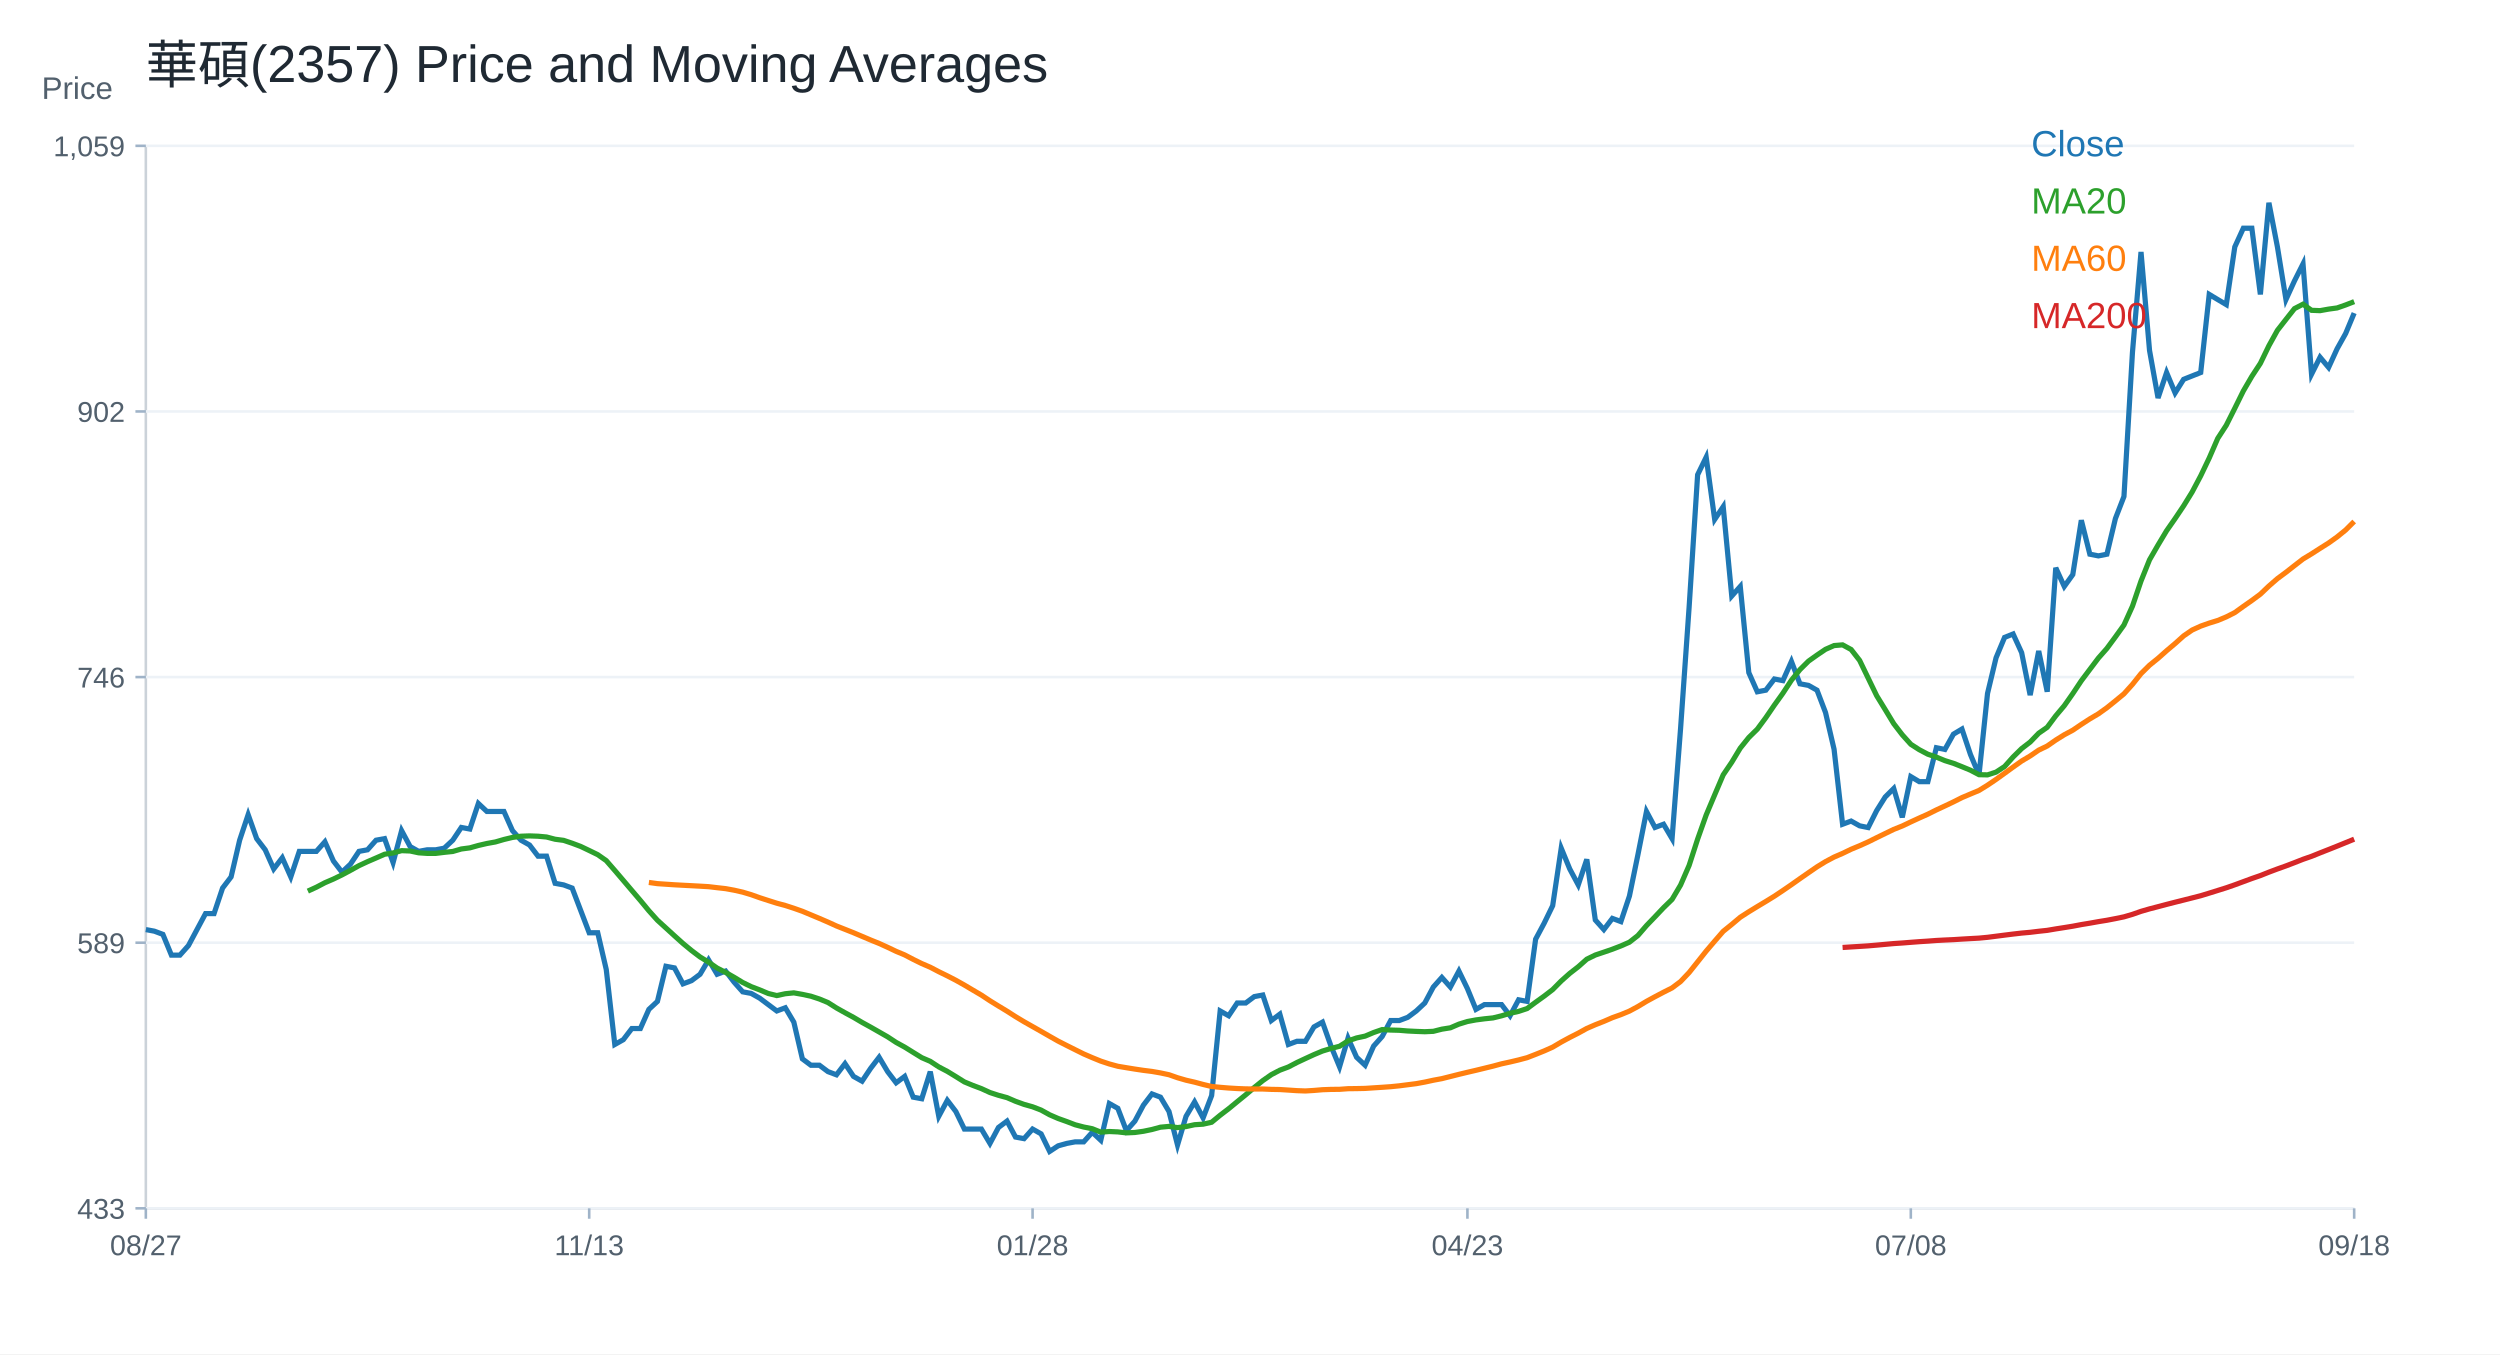
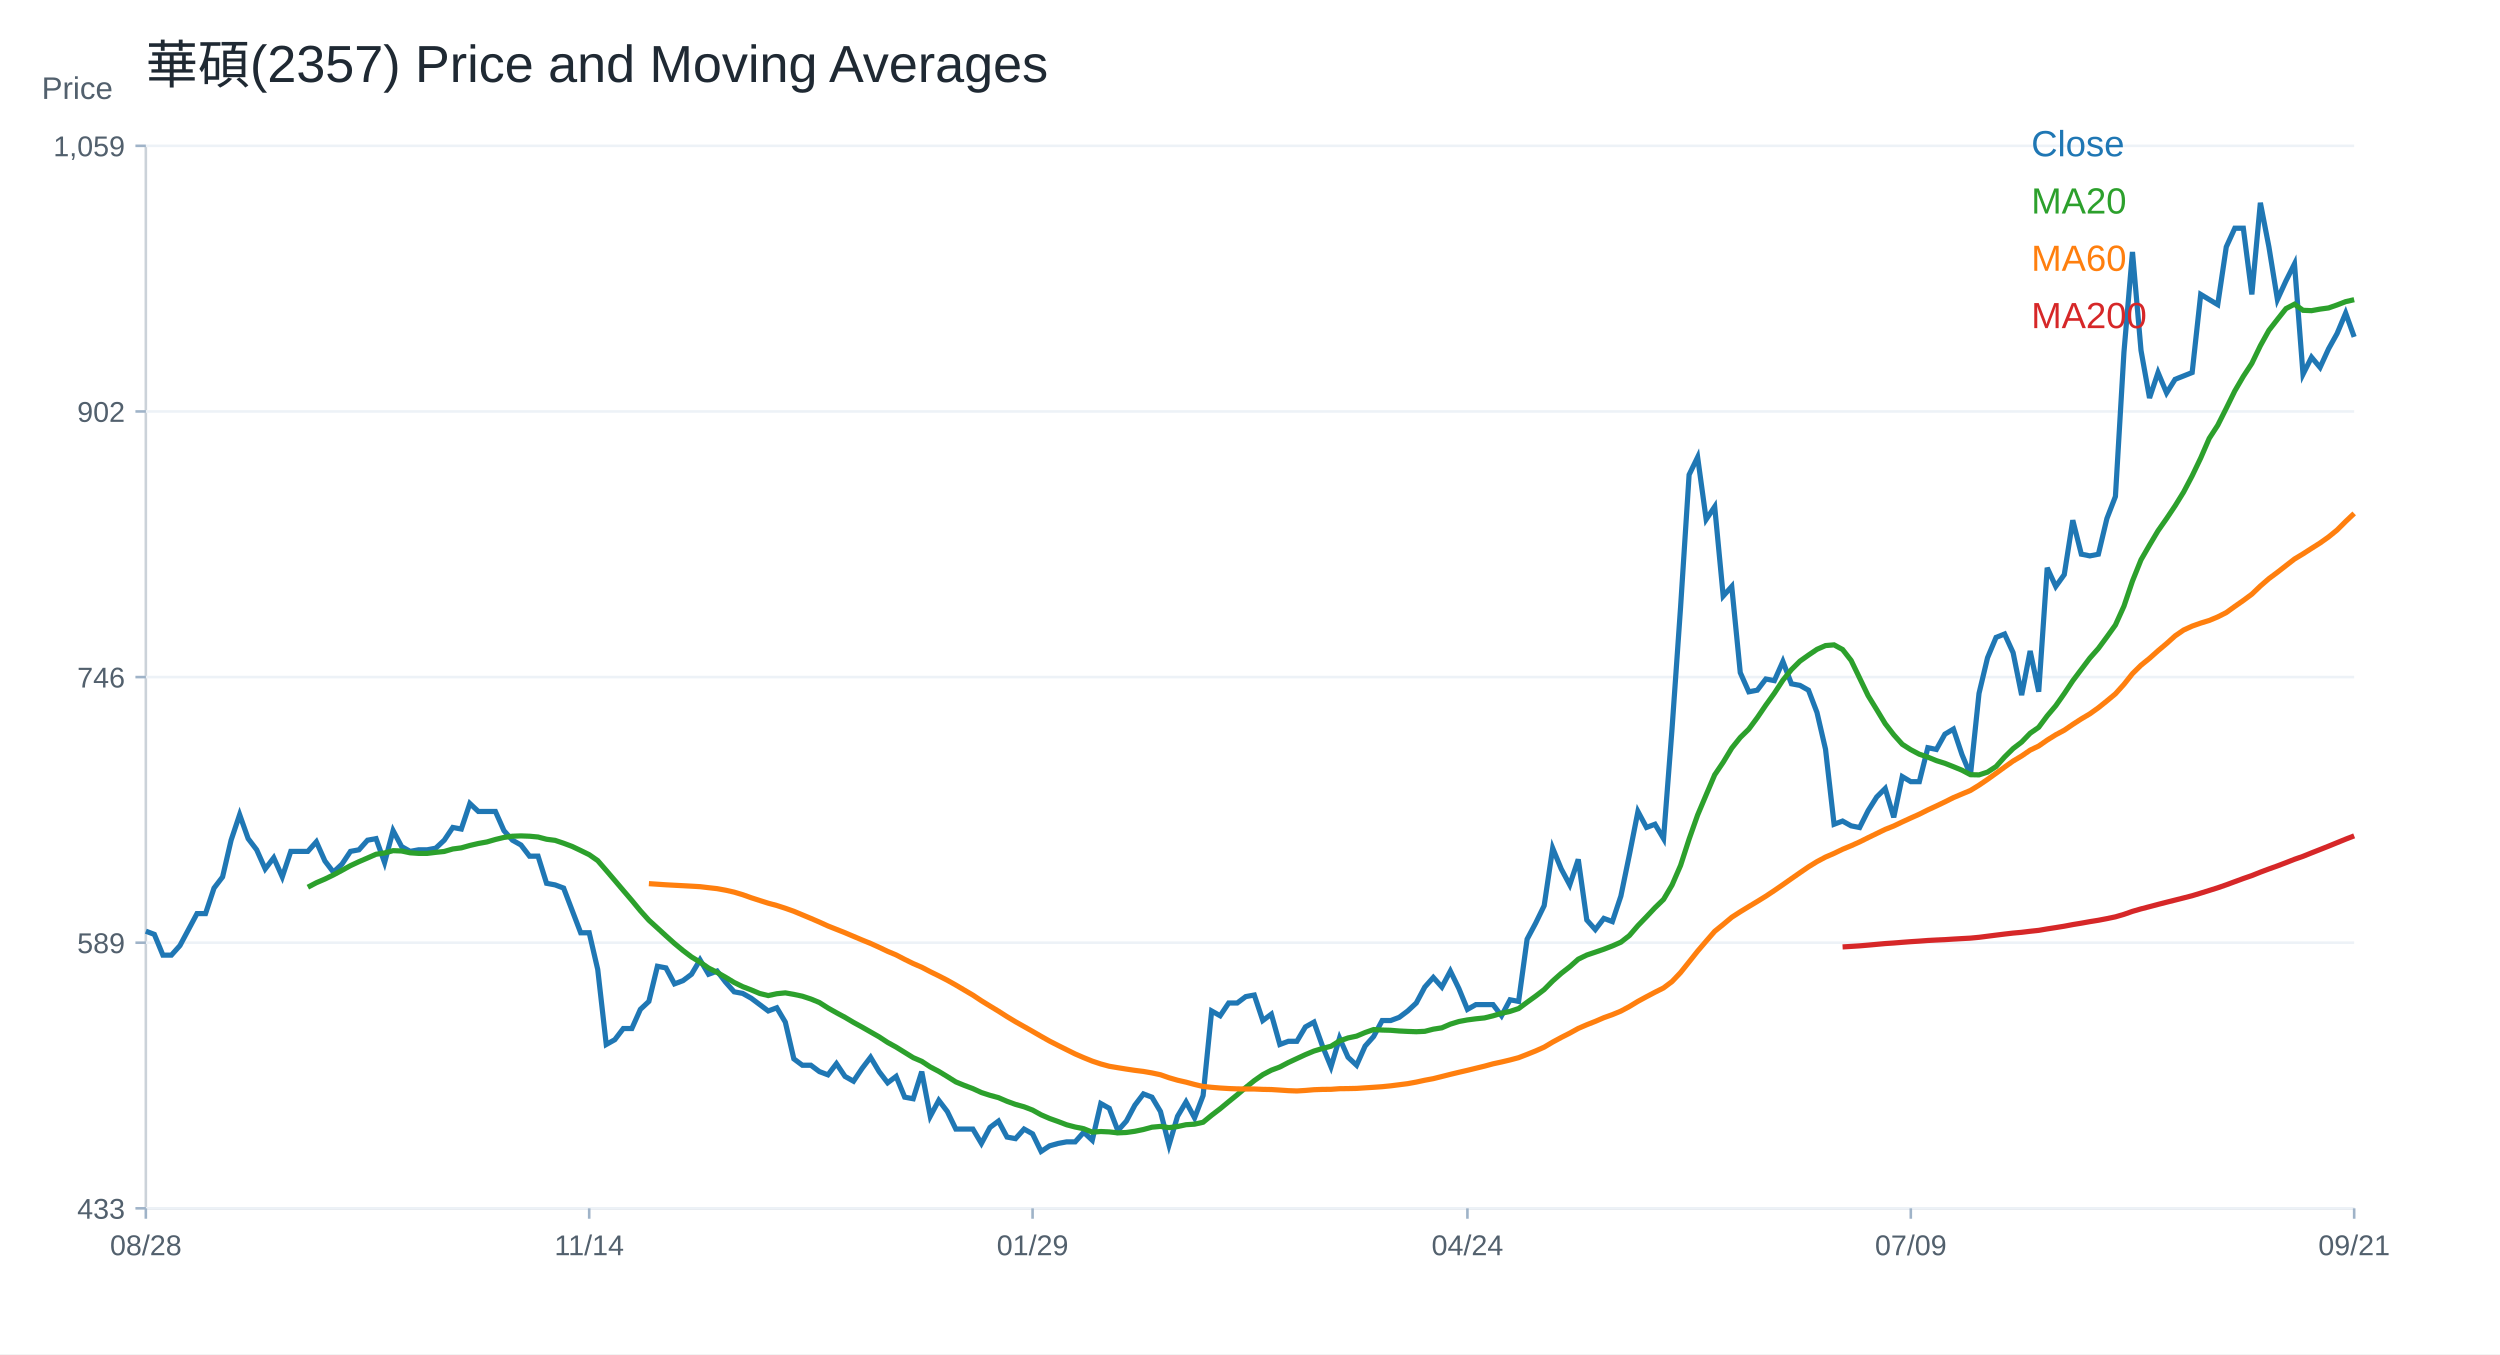
<svg xmlns="http://www.w3.org/2000/svg" width="960" height="520" viewBox="0 0 960 520">
  <rect width="100%" height="100%" fill="white" />
  <text x="56.00" y="32.00" font-size="20" font-family="Arial" fill="#1f2933" text-anchor="start">華碩(2357) Price and Moving Averages</text>
  <line x1="56" y1="464" x2="904" y2="464" stroke="#cbd2d9" />
  <line x1="56" y1="56" x2="56" y2="464" stroke="#cbd2d9" />
  <text x="16.00" y="38.00" font-size="12" font-family="Arial" fill="#52606d" text-anchor="start">Price</text>
  <line x1="56" y1="464.00" x2="904" y2="464.00" stroke="#edf2f7" />
  <line x1="52" y1="464.00" x2="56" y2="464.00" stroke="#9fb3c8" />
  <text x="48.00" y="468.00" font-size="11" font-family="Arial" fill="#52606d" text-anchor="end">433</text>
  <line x1="56" y1="362.00" x2="904" y2="362.00" stroke="#edf2f7" />
  <line x1="52" y1="362.00" x2="56" y2="362.00" stroke="#9fb3c8" />
  <text x="48.00" y="366.00" font-size="11" font-family="Arial" fill="#52606d" text-anchor="end">589</text>
  <line x1="56" y1="260.00" x2="904" y2="260.00" stroke="#edf2f7" />
  <line x1="52" y1="260.00" x2="56" y2="260.00" stroke="#9fb3c8" />
  <text x="48.00" y="264.00" font-size="11" font-family="Arial" fill="#52606d" text-anchor="end">746</text>
  <line x1="56" y1="158.00" x2="904" y2="158.00" stroke="#edf2f7" />
  <line x1="52" y1="158.00" x2="56" y2="158.00" stroke="#9fb3c8" />
  <text x="48.00" y="162.00" font-size="11" font-family="Arial" fill="#52606d" text-anchor="end">902</text>
  <line x1="56" y1="56.00" x2="904" y2="56.00" stroke="#edf2f7" />
  <line x1="52" y1="56.00" x2="56" y2="56.00" stroke="#9fb3c8" />
  <text x="48.00" y="60.00" font-size="11" font-family="Arial" fill="#52606d" text-anchor="end">1,059</text>
  <line x1="56.00" y1="464" x2="56.00" y2="468" stroke="#9fb3c8" />
-   <text x="56.00" y="482.00" font-size="11" font-family="Arial" fill="#52606d" text-anchor="middle">08/27</text>
+   <text x="56.00" y="482.00" font-size="11" font-family="Arial" fill="#52606d" text-anchor="middle">08/28</text>
  <line x1="226.25" y1="464" x2="226.25" y2="468" stroke="#9fb3c8" />
-   <text x="226.25" y="482.00" font-size="11" font-family="Arial" fill="#52606d" text-anchor="middle">11/13</text>
+   <text x="226.25" y="482.00" font-size="11" font-family="Arial" fill="#52606d" text-anchor="middle">11/14</text>
  <line x1="396.51" y1="464" x2="396.51" y2="468" stroke="#9fb3c8" />
-   <text x="396.51" y="482.00" font-size="11" font-family="Arial" fill="#52606d" text-anchor="middle">01/28</text>
+   <text x="396.51" y="482.00" font-size="11" font-family="Arial" fill="#52606d" text-anchor="middle">01/29</text>
  <line x1="563.49" y1="464" x2="563.49" y2="468" stroke="#9fb3c8" />
-   <text x="563.49" y="482.00" font-size="11" font-family="Arial" fill="#52606d" text-anchor="middle">04/23</text>
+   <text x="563.49" y="482.00" font-size="11" font-family="Arial" fill="#52606d" text-anchor="middle">04/24</text>
  <line x1="733.75" y1="464" x2="733.75" y2="468" stroke="#9fb3c8" />
-   <text x="733.75" y="482.00" font-size="11" font-family="Arial" fill="#52606d" text-anchor="middle">07/08</text>
+   <text x="733.75" y="482.00" font-size="11" font-family="Arial" fill="#52606d" text-anchor="middle">07/09</text>
  <line x1="904.00" y1="464" x2="904.00" y2="468" stroke="#9fb3c8" />
-   <text x="904.00" y="482.00" font-size="11" font-family="Arial" fill="#52606d" text-anchor="middle">09/18</text>
-   <polyline fill="none" stroke="#1f77b4" stroke-width="2" points="56.00,356.96 59.27,357.57 62.55,358.80 65.82,366.76 69.10,366.76 72.37,363.09 75.64,356.96 78.92,350.83 82.19,350.83 85.47,341.02 88.74,336.73 92.02,322.64 95.29,312.83 98.56,322.03 101.84,326.32 105.11,333.67 108.39,329.38 111.66,336.73 114.93,326.93 118.21,326.93 121.48,326.93 124.76,323.25 128.03,330.61 131.31,334.90 134.58,331.83 137.85,326.93 141.13,326.32 144.40,322.64 147.68,322.03 150.95,331.22 154.22,318.96 157.50,325.09 160.77,326.93 164.05,326.32 167.32,326.32 170.59,325.70 173.87,322.64 177.14,317.74 180.42,318.35 183.69,308.54 186.97,311.61 190.24,311.61 193.51,311.61 196.79,318.96 200.06,322.64 203.34,324.48 206.61,328.77 209.88,328.77 213.16,339.19 216.43,339.80 219.71,341.02 222.98,349.60 226.25,358.18 229.53,358.18 232.80,372.28 236.08,401.08 239.35,399.24 242.63,394.95 245.90,394.95 249.17,387.60 252.45,384.54 255.72,371.05 259.00,371.67 262.27,377.80 265.54,376.57 268.82,374.12 272.09,368.60 275.37,374.12 278.64,372.89 281.92,377.18 285.19,380.86 288.46,381.47 291.74,383.31 295.01,385.76 298.29,388.21 301.56,386.99 304.83,392.50 308.11,406.60 311.38,409.05 314.66,409.05 317.93,411.50 321.20,412.73 324.48,408.44 327.75,413.34 331.03,415.18 334.30,410.28 337.58,405.99 340.85,411.50 344.12,415.79 347.40,413.34 350.67,421.31 353.95,421.92 357.22,411.50 360.49,428.66 363.77,422.53 367.04,426.82 370.32,433.56 373.59,433.56 376.86,433.56 380.14,439.08 383.41,432.95 386.69,430.50 389.96,436.63 393.24,437.24 396.51,433.56 399.78,435.40 403.06,442.14 406.33,440.00 409.61,439.08 412.88,438.47 416.15,438.47 419.43,434.79 422.70,437.85 425.98,423.76 429.25,425.60 432.53,434.18 435.80,430.50 439.07,424.37 442.35,420.08 445.62,421.31 448.90,426.82 452.17,439.69 455.44,428.66 458.72,423.14 461.99,429.27 465.27,420.69 468.54,388.21 471.81,390.05 475.09,385.15 478.36,385.15 481.64,382.70 484.91,382.08 488.19,391.89 491.46,389.44 494.73,401.08 498.01,399.86 501.28,399.86 504.56,394.34 507.83,392.50 511.10,401.70 514.38,409.66 517.65,398.63 520.93,405.99 524.20,409.05 527.47,401.70 530.75,398.02 534.02,391.89 537.30,391.89 540.57,390.66 543.85,388.21 547.12,385.15 550.39,379.02 553.67,375.34 556.94,379.02 560.22,372.89 563.49,379.63 566.76,387.60 570.04,385.76 573.31,385.76 576.59,385.76 579.86,390.05 583.14,383.92 586.41,384.54 589.68,360.64 592.96,354.51 596.23,347.77 599.51,325.70 602.78,333.67 606.05,339.80 609.33,329.99 612.60,353.28 615.88,356.96 619.15,352.67 622.42,353.89 625.70,344.09 628.97,328.16 632.25,311.61 635.52,317.74 638.80,316.51 642.07,322.03 645.34,279.74 648.62,233.17 651.89,182.30 655.17,175.56 658.44,199.46 661.71,194.56 664.99,228.88 668.26,225.20 671.54,258.29 674.81,265.65 678.08,265.03 681.36,260.74 684.63,261.36 687.91,254.00 691.18,262.58 694.46,263.19 697.73,265.03 701.00,273.61 704.28,287.71 707.55,316.51 710.83,315.29 714.10,317.12 717.37,317.78 720.65,311.26 723.92,306.04 727.20,302.78 730.47,313.86 733.75,298.22 737.02,300.17 740.29,300.17 743.57,287.13 746.84,287.79 750.12,281.92 753.39,279.96 756.66,289.74 759.94,297.57 763.21,266.27 766.49,252.58 769.76,244.76 773.03,243.45 776.31,250.62 779.58,266.92 782.86,249.97 786.13,265.62 789.41,218.03 792.68,225.20 795.95,220.64 799.23,199.77 802.50,212.81 805.78,213.46 809.05,212.81 812.32,199.12 815.60,190.65 818.87,135.23 822.15,96.76 825.42,134.58 828.69,152.83 831.97,143.05 835.24,150.88 838.52,145.66 841.79,144.36 845.07,143.05 848.34,113.06 851.61,115.02 854.89,116.97 858.16,94.81 861.44,87.64 864.71,87.64 867.98,113.06 871.26,77.86 874.53,94.81 877.81,115.02 881.08,107.85 884.36,101.33 887.63,143.70 890.90,137.18 894.18,141.10 897.45,133.93 900.73,128.06 904.00,120.23" />
+   <text x="904.00" y="482.00" font-size="11" font-family="Arial" fill="#52606d" text-anchor="middle">09/21</text>
+   <polyline fill="none" stroke="#1f77b4" stroke-width="2" points="56.00,357.57 59.27,358.80 62.55,366.76 65.82,366.76 69.10,363.09 72.37,356.96 75.64,350.83 78.92,350.83 82.19,341.02 85.47,336.73 88.74,322.64 92.02,312.83 95.29,322.03 98.56,326.32 101.84,333.67 105.11,329.38 108.39,336.73 111.66,326.93 114.93,326.93 118.21,326.93 121.48,323.25 124.76,330.61 128.03,334.90 131.31,331.83 134.58,326.93 137.85,326.32 141.13,322.64 144.40,322.03 147.68,331.22 150.95,318.96 154.22,325.09 157.50,326.93 160.77,326.32 164.05,326.32 167.32,325.70 170.59,322.64 173.87,317.74 177.14,318.35 180.42,308.54 183.69,311.61 186.97,311.61 190.24,311.61 193.51,318.96 196.79,322.64 200.06,324.48 203.34,328.77 206.61,328.77 209.88,339.19 213.16,339.80 216.43,341.02 219.71,349.60 222.98,358.18 226.25,358.18 229.53,372.28 232.80,401.08 236.08,399.24 239.35,394.95 242.63,394.95 245.90,387.60 249.17,384.54 252.45,371.05 255.72,371.67 259.00,377.80 262.27,376.57 265.54,374.12 268.82,368.60 272.09,374.12 275.37,372.89 278.64,377.18 281.92,380.86 285.19,381.47 288.46,383.31 291.74,385.76 295.01,388.21 298.29,386.99 301.56,392.50 304.83,406.60 308.11,409.05 311.38,409.05 314.66,411.50 317.93,412.73 321.20,408.44 324.48,413.34 327.75,415.18 331.03,410.28 334.30,405.99 337.58,411.50 340.85,415.79 344.12,413.34 347.40,421.31 350.67,421.92 353.95,411.50 357.22,428.66 360.49,422.53 363.77,426.82 367.04,433.56 370.32,433.56 373.59,433.56 376.86,439.08 380.14,432.95 383.41,430.50 386.69,436.63 389.96,437.24 393.24,433.56 396.51,435.40 399.78,442.14 403.06,440.00 406.33,439.08 409.61,438.47 412.88,438.47 416.15,434.79 419.43,437.85 422.70,423.76 425.98,425.60 429.25,434.18 432.53,430.50 435.80,424.37 439.07,420.08 442.35,421.31 445.62,426.82 448.90,439.69 452.17,428.66 455.44,423.14 458.72,429.27 461.99,420.69 465.27,388.21 468.54,390.05 471.81,385.15 475.09,385.15 478.36,382.70 481.64,382.08 484.91,391.89 488.19,389.44 491.46,401.08 494.73,399.86 498.01,399.86 501.28,394.34 504.56,392.50 507.83,401.70 511.10,409.66 514.38,398.63 517.65,405.99 520.93,409.05 524.20,401.70 527.47,398.02 530.75,391.89 534.02,391.89 537.30,390.66 540.57,388.21 543.85,385.15 547.12,379.02 550.39,375.34 553.67,379.02 556.94,372.89 560.22,379.63 563.49,387.60 566.76,385.76 570.04,385.76 573.31,385.76 576.59,390.05 579.86,383.92 583.14,384.54 586.41,360.64 589.68,354.51 592.96,347.77 596.23,325.70 599.51,333.67 602.78,339.80 606.05,329.99 609.33,353.28 612.60,356.96 615.88,352.67 619.15,353.89 622.42,344.09 625.70,328.16 628.97,311.61 632.25,317.74 635.52,316.51 638.80,322.03 642.07,279.74 645.34,233.17 648.62,182.30 651.89,175.56 655.17,199.46 658.44,194.56 661.71,228.88 664.99,225.20 668.26,258.29 671.54,265.65 674.81,265.03 678.08,260.74 681.36,261.36 684.63,254.00 687.91,262.58 691.18,263.19 694.46,265.03 697.73,273.61 701.00,287.71 704.28,316.51 707.55,315.29 710.83,317.12 714.10,317.78 717.37,311.26 720.65,306.04 723.92,302.78 727.20,313.86 730.47,298.22 733.75,300.17 737.02,300.17 740.29,287.13 743.57,287.79 746.84,281.92 750.12,279.96 753.39,289.74 756.66,297.57 759.94,266.27 763.21,252.58 766.49,244.76 769.76,243.45 773.03,250.62 776.31,266.92 779.58,249.97 782.86,265.62 786.13,218.03 789.41,225.20 792.68,220.64 795.95,199.77 799.23,212.81 802.50,213.46 805.78,212.81 809.05,199.12 812.32,190.65 815.60,135.23 818.87,96.76 822.15,134.58 825.42,152.83 828.69,143.05 831.97,150.88 835.24,145.66 838.52,144.36 841.79,143.05 845.07,113.06 848.34,115.02 851.61,116.97 854.89,94.81 858.16,87.64 861.44,87.64 864.71,113.06 867.98,77.86 871.26,94.81 874.53,115.02 877.81,107.85 881.08,101.33 884.36,143.70 887.63,137.18 890.90,141.10 894.18,133.93 897.45,128.06 900.73,120.23 904.00,129.36" />
  <text x="780.00" y="60.00" font-size="14" font-family="Arial" fill="#1f77b4" text-anchor="start">Close</text>
-   <polyline fill="none" stroke="#2ca02c" stroke-width="2" points="118.21,342.19 121.48,340.69 124.76,338.97 128.03,337.56 131.31,335.97 134.58,334.22 137.85,332.41 141.13,330.88 144.40,329.47 147.68,328.03 150.95,327.54 154.22,326.65 157.50,326.78 160.77,327.48 164.05,327.70 167.32,327.70 170.59,327.30 173.87,326.96 177.14,326.01 180.42,325.58 183.69,324.66 186.97,323.90 190.24,323.31 193.51,322.36 196.79,321.57 200.06,321.11 203.34,320.99 206.61,321.11 209.88,321.41 213.16,322.27 216.43,322.70 219.71,323.80 222.98,325.03 226.25,326.59 229.53,328.19 232.80,330.48 236.08,334.25 239.35,338.08 242.63,341.94 245.90,345.77 249.17,349.73 252.45,353.37 255.72,356.35 259.00,359.35 262.27,362.29 265.54,364.99 268.82,367.47 272.09,369.46 275.37,371.73 278.64,373.41 281.92,375.28 285.19,377.27 288.46,378.87 291.74,380.12 295.01,381.50 298.29,382.30 301.56,381.59 304.83,381.26 308.11,381.84 311.38,382.54 314.66,383.62 317.93,384.97 321.20,387.05 324.48,388.89 327.75,390.66 331.03,392.60 334.30,394.40 337.58,396.27 340.85,398.14 344.12,400.29 347.40,402.09 350.67,404.12 353.95,406.14 357.22,407.55 360.49,409.69 363.77,411.41 367.04,413.40 370.32,415.45 373.59,416.80 376.86,418.03 380.14,419.53 383.41,420.60 386.69,421.49 389.96,422.90 393.24,424.09 396.51,425.01 399.78,426.27 403.06,428.08 406.33,429.50 409.61,430.67 412.88,431.92 416.15,432.78 419.43,433.43 422.70,434.74 425.98,434.50 429.25,434.65 432.53,435.02 435.80,434.87 439.07,434.41 442.35,433.73 445.62,432.84 448.90,432.54 452.17,433.00 455.44,432.60 458.72,431.89 461.99,431.68 465.27,430.94 468.54,428.25 471.81,425.75 475.09,423.05 478.36,420.39 481.64,417.60 484.91,414.96 488.19,412.67 491.46,410.95 494.73,409.72 498.01,408.01 501.28,406.48 504.56,404.97 507.83,403.60 511.10,402.61 514.38,401.76 517.65,399.70 520.93,398.57 524.20,397.87 527.47,396.49 530.75,395.35 534.02,395.54 537.30,395.63 540.57,395.90 543.85,396.06 547.12,396.18 550.39,396.03 553.67,395.20 556.94,394.68 560.22,393.27 563.49,392.26 566.76,391.65 570.04,391.22 573.31,390.88 576.59,390.08 579.86,389.10 583.14,388.37 586.41,387.29 589.68,384.87 592.96,382.51 596.23,380.00 599.51,376.69 602.78,373.78 606.05,371.24 609.33,368.33 612.60,366.73 615.88,365.63 619.15,364.50 622.42,363.24 625.70,361.80 628.97,359.23 632.25,355.43 635.52,352.03 638.80,348.56 642.07,345.38 645.34,339.86 648.62,332.32 651.89,322.21 655.17,312.96 658.44,305.20 661.71,297.54 664.99,292.70 668.26,287.28 671.54,283.20 674.81,279.99 678.08,275.57 681.36,270.76 684.63,266.20 687.91,261.20 691.18,257.13 694.46,253.88 697.73,251.55 701.00,249.34 704.28,247.90 707.55,247.63 710.83,249.41 714.10,253.60 717.37,260.38 720.65,267.16 723.92,272.49 727.20,277.90 730.47,282.15 733.75,285.80 737.02,287.90 740.29,289.62 743.57,290.73 746.84,292.08 750.12,293.11 753.39,294.41 756.66,295.76 759.94,297.48 763.21,297.55 766.49,296.49 769.76,294.35 773.03,290.69 776.31,287.46 779.58,284.95 782.86,281.56 786.13,279.28 789.41,274.88 792.68,271.00 795.95,266.34 799.23,261.41 802.50,257.05 805.78,252.71 809.05,249.00 812.32,244.56 815.60,240.00 818.87,232.76 822.15,223.11 825.42,214.96 828.69,209.29 831.97,203.81 835.24,199.12 838.52,194.23 841.79,188.92 845.07,182.72 848.34,175.88 851.61,168.35 854.89,163.30 858.16,156.78 861.44,150.13 864.71,144.52 867.98,139.53 871.26,132.75 874.53,126.85 877.81,122.65 881.08,118.51 884.36,116.81 887.63,119.16 890.90,119.29 894.18,118.70 897.45,118.25 900.73,117.10 904.00,115.83" />
+   <polyline fill="none" stroke="#2ca02c" stroke-width="2" points="118.21,340.69 121.48,338.97 124.76,337.56 128.03,335.97 131.31,334.22 134.58,332.41 137.85,330.88 141.13,329.47 144.40,328.03 147.68,327.54 150.95,326.65 154.22,326.78 157.50,327.48 160.77,327.70 164.05,327.70 167.32,327.30 170.59,326.96 173.87,326.01 177.14,325.58 180.42,324.66 183.69,323.90 186.97,323.31 190.24,322.36 193.51,321.57 196.79,321.11 200.06,320.99 203.34,321.11 206.61,321.41 209.88,322.27 213.16,322.70 216.43,323.80 219.71,325.03 222.98,326.59 226.25,328.19 229.53,330.48 232.80,334.25 236.08,338.08 239.35,341.94 242.63,345.77 245.90,349.73 249.17,353.37 252.45,356.35 255.72,359.35 259.00,362.29 262.27,364.99 265.54,367.47 268.82,369.46 272.09,371.73 275.37,373.41 278.64,375.28 281.92,377.27 285.19,378.87 288.46,380.12 291.74,381.50 295.01,382.30 298.29,381.59 301.56,381.26 304.83,381.84 308.11,382.54 311.38,383.62 314.66,384.97 317.93,387.05 321.20,388.89 324.48,390.66 327.75,392.60 331.03,394.40 334.30,396.27 337.58,398.14 340.85,400.29 344.12,402.09 347.40,404.12 350.67,406.14 353.95,407.55 357.22,409.69 360.49,411.41 363.77,413.40 367.04,415.45 370.32,416.80 373.59,418.03 376.86,419.53 380.14,420.60 383.41,421.49 386.69,422.90 389.96,424.09 393.24,425.01 396.51,426.27 399.78,428.08 403.06,429.50 406.33,430.67 409.61,431.92 412.88,432.78 416.15,433.43 419.43,434.74 422.70,434.50 425.98,434.65 429.25,435.02 432.53,434.87 435.80,434.41 439.07,433.73 442.35,432.84 445.62,432.54 448.90,433.00 452.17,432.60 455.44,431.89 458.72,431.68 461.99,430.94 465.27,428.25 468.54,425.75 471.81,423.05 475.09,420.39 478.36,417.60 481.64,414.96 484.91,412.67 488.19,410.95 491.46,409.72 494.73,408.01 498.01,406.48 501.28,404.97 504.56,403.60 507.83,402.61 511.10,401.76 514.38,399.70 517.65,398.57 520.93,397.87 524.20,396.49 527.47,395.35 530.75,395.54 534.02,395.63 537.30,395.90 540.57,396.06 543.85,396.18 547.12,396.03 550.39,395.20 553.67,394.68 556.94,393.27 560.22,392.26 563.49,391.65 566.76,391.22 570.04,390.88 573.31,390.08 576.59,389.10 579.86,388.37 583.14,387.29 586.41,384.87 589.68,382.51 592.96,380.00 596.23,376.69 599.51,373.78 602.78,371.24 606.05,368.33 609.33,366.73 612.60,365.63 615.88,364.50 619.15,363.24 622.42,361.80 625.70,359.23 628.97,355.43 632.25,352.03 635.52,348.56 638.80,345.38 642.07,339.86 645.34,332.32 648.62,322.21 651.89,312.96 655.17,305.20 658.44,297.54 661.71,292.70 664.99,287.28 668.26,283.20 671.54,279.99 674.81,275.57 678.08,270.76 681.36,266.20 684.63,261.20 687.91,257.13 691.18,253.88 694.46,251.55 697.73,249.34 701.00,247.90 704.28,247.63 707.55,249.41 710.83,253.60 714.10,260.38 717.37,267.16 720.65,272.49 723.92,277.90 727.20,282.15 730.47,285.80 733.75,287.90 737.02,289.62 740.29,290.73 743.57,292.08 746.84,293.11 750.12,294.41 753.39,295.76 756.66,297.48 759.94,297.55 763.21,296.49 766.49,294.35 769.76,290.69 773.03,287.46 776.31,284.95 779.58,281.56 782.86,279.28 786.13,274.88 789.41,271.00 792.68,266.34 795.95,261.41 799.23,257.05 802.50,252.71 805.78,249.00 809.05,244.56 812.32,240.00 815.60,232.76 818.87,223.11 822.15,214.96 825.42,209.29 828.69,203.81 831.97,199.12 835.24,194.23 838.52,188.92 841.79,182.72 845.07,175.88 848.34,168.35 851.61,163.30 854.89,156.78 858.16,150.13 861.44,144.52 864.71,139.53 867.98,132.75 871.26,126.85 874.53,122.65 877.81,118.51 881.08,116.81 884.36,119.16 887.63,119.29 890.90,118.70 894.18,118.25 897.45,117.10 900.73,115.83 904.00,115.08" />
  <text x="780.00" y="82.00" font-size="14" font-family="Arial" fill="#2ca02c" text-anchor="start">MA20</text>
-   <polyline fill="none" stroke="#ff7f0e" stroke-width="2" points="249.17,338.86 252.45,339.32 255.72,339.54 259.00,339.76 262.27,339.94 265.54,340.11 268.82,340.29 272.09,340.48 275.37,340.87 278.64,341.24 281.92,341.84 285.19,342.58 288.46,343.56 291.74,344.73 295.01,345.79 298.29,346.83 301.56,347.71 304.83,348.77 308.11,349.93 311.38,351.30 314.66,352.67 317.93,354.08 321.20,355.57 324.48,356.87 327.75,358.17 331.03,359.56 334.30,360.95 337.58,362.28 340.85,363.76 344.12,365.32 347.40,366.69 350.67,368.40 353.95,370.01 357.22,371.42 360.49,373.13 363.77,374.73 367.04,376.42 370.32,378.26 373.59,380.20 376.86,382.12 380.14,384.29 383.41,386.31 386.69,388.29 389.96,390.38 393.24,392.35 396.51,394.20 399.78,396.05 403.06,397.94 406.33,399.79 409.61,401.46 412.88,403.10 416.15,404.72 419.43,406.14 422.70,407.47 425.98,408.56 429.25,409.45 432.53,410.00 435.80,410.53 439.07,411.02 442.35,411.43 445.62,412.00 448.90,412.70 452.17,413.85 455.44,414.80 458.72,415.55 461.99,416.43 465.27,417.21 468.54,417.53 471.81,417.80 475.09,418.00 478.36,418.13 481.64,418.17 484.91,418.18 488.19,418.32 491.46,418.38 494.73,418.59 498.01,418.81 501.28,418.93 504.56,418.73 507.83,418.45 511.10,418.33 514.38,418.30 517.65,418.06 520.93,418.02 524.20,417.95 527.47,417.73 530.75,417.52 534.02,417.29 537.30,416.96 540.57,416.54 543.85,416.12 547.12,415.52 550.39,414.81 553.67,414.20 556.94,413.38 560.22,412.55 563.49,411.76 566.76,411.00 570.04,410.20 573.31,409.40 576.59,408.51 579.86,407.80 583.14,407.02 586.41,406.15 589.68,404.88 592.96,403.56 596.23,402.10 599.51,400.16 602.78,398.39 606.05,396.73 609.33,394.92 612.60,393.50 615.88,392.21 619.15,390.79 622.42,389.62 625.70,388.26 628.97,386.50 632.25,384.52 635.52,382.74 638.80,381.01 642.07,379.36 645.34,376.91 648.62,373.46 651.89,369.36 655.17,365.23 658.44,361.40 661.71,357.63 664.99,354.98 668.26,352.23 671.54,350.12 674.81,348.12 678.08,346.16 681.36,344.14 684.63,341.96 687.91,339.71 691.18,337.40 694.46,335.12 697.73,332.87 701.00,330.86 704.28,329.12 707.55,327.70 710.83,326.12 714.10,324.76 717.37,323.29 720.65,321.66 723.92,320.07 727.20,318.48 730.47,317.18 733.75,315.62 737.02,314.11 740.29,312.65 743.57,311.01 746.84,309.49 750.12,307.93 753.39,306.28 756.66,304.90 759.94,303.53 763.21,301.51 766.49,299.29 769.76,296.94 773.03,294.57 776.31,292.24 779.58,290.29 782.86,288.05 786.13,286.47 789.41,284.19 792.68,282.15 795.95,280.40 799.23,278.17 802.50,276.05 805.78,274.11 809.05,271.77 812.32,269.14 815.60,266.43 818.87,262.79 822.15,258.67 825.42,255.44 828.69,252.80 831.97,249.88 835.24,247.12 838.52,244.18 841.79,241.93 845.07,240.43 848.34,239.27 851.61,238.26 854.89,236.89 858.16,235.23 861.44,232.87 864.71,230.58 867.98,228.16 871.26,225.03 874.53,222.19 877.81,219.76 881.08,217.20 884.36,214.66 887.63,212.68 890.90,210.58 894.18,208.51 897.45,206.18 900.73,203.52 904.00,200.25" />
+   <polyline fill="none" stroke="#ff7f0e" stroke-width="2" points="249.17,339.32 252.45,339.54 255.72,339.76 259.00,339.94 262.27,340.11 265.54,340.29 268.82,340.48 272.09,340.87 275.37,341.24 278.64,341.84 281.92,342.58 285.19,343.56 288.46,344.73 291.74,345.79 295.01,346.83 298.29,347.71 301.56,348.77 304.83,349.93 308.11,351.30 311.38,352.67 314.66,354.08 317.93,355.57 321.20,356.87 324.48,358.17 327.75,359.56 331.03,360.95 334.30,362.28 337.58,363.76 340.85,365.32 344.12,366.69 347.40,368.40 350.67,370.01 353.95,371.42 357.22,373.13 360.49,374.73 363.77,376.42 367.04,378.26 370.32,380.20 373.59,382.12 376.86,384.29 380.14,386.31 383.41,388.29 386.69,390.38 389.96,392.35 393.24,394.20 396.51,396.05 399.78,397.94 403.06,399.79 406.33,401.46 409.61,403.10 412.88,404.72 416.15,406.14 419.43,407.47 422.70,408.56 425.98,409.45 429.25,410.00 432.53,410.53 435.80,411.02 439.07,411.43 442.35,412.00 445.62,412.70 448.90,413.85 452.17,414.80 455.44,415.55 458.72,416.43 461.99,417.21 465.27,417.53 468.54,417.80 471.81,418.00 475.09,418.13 478.36,418.17 481.64,418.18 484.91,418.32 488.19,418.38 491.46,418.59 494.73,418.81 498.01,418.93 501.28,418.73 504.56,418.45 507.83,418.33 511.10,418.30 514.38,418.06 517.65,418.02 520.93,417.95 524.20,417.73 527.47,417.52 530.75,417.29 534.02,416.96 537.30,416.54 540.57,416.12 543.85,415.52 547.12,414.81 550.39,414.20 553.67,413.38 556.94,412.55 560.22,411.76 563.49,411.00 566.76,410.20 570.04,409.40 573.31,408.51 576.59,407.80 579.86,407.02 583.14,406.15 586.41,404.88 589.68,403.56 592.96,402.10 596.23,400.16 599.51,398.39 602.78,396.73 606.05,394.92 609.33,393.50 612.60,392.21 615.88,390.79 619.15,389.62 622.42,388.26 625.70,386.50 628.97,384.52 632.25,382.74 635.52,381.01 638.80,379.36 642.07,376.91 645.34,373.46 648.62,369.36 651.89,365.23 655.17,361.40 658.44,357.63 661.71,354.98 664.99,352.23 668.26,350.12 671.54,348.12 674.81,346.16 678.08,344.14 681.36,341.96 684.63,339.71 687.91,337.40 691.18,335.12 694.46,332.87 697.73,330.86 701.00,329.12 704.28,327.70 707.55,326.12 710.83,324.76 714.10,323.29 717.37,321.66 720.65,320.07 723.92,318.48 727.20,317.18 730.47,315.62 733.75,314.11 737.02,312.65 740.29,311.01 743.57,309.49 746.84,307.93 750.12,306.28 753.39,304.90 756.66,303.53 759.94,301.51 763.21,299.29 766.49,296.94 769.76,294.57 773.03,292.24 776.31,290.29 779.58,288.05 782.86,286.47 786.13,284.19 789.41,282.15 792.68,280.40 795.95,278.17 799.23,276.05 802.50,274.11 805.78,271.77 809.05,269.14 812.32,266.43 815.60,262.79 818.87,258.67 822.15,255.44 825.42,252.80 828.69,249.88 831.97,247.12 835.24,244.18 838.52,241.93 841.79,240.43 845.07,239.27 848.34,238.26 851.61,236.89 854.89,235.23 858.16,232.87 861.44,230.58 864.71,228.16 867.98,225.03 871.26,222.19 874.53,219.76 877.81,217.20 881.08,214.66 884.36,212.68 887.63,210.58 890.90,208.51 894.18,206.18 897.45,203.52 900.73,200.25 904.00,197.15" />
  <text x="780.00" y="104.00" font-size="14" font-family="Arial" fill="#ff7f0e" text-anchor="start">MA60</text>
-   <polyline fill="none" stroke="#d62728" stroke-width="2" points="707.55,363.83 710.83,363.62 714.10,363.42 717.37,363.21 720.65,362.93 723.92,362.63 727.20,362.33 730.47,362.11 733.75,361.85 737.02,361.60 740.29,361.39 743.57,361.14 746.84,360.97 750.12,360.82 753.39,360.61 756.66,360.42 759.94,360.24 763.21,359.93 766.49,359.51 769.76,359.09 773.03,358.68 776.31,358.30 779.58,358.01 782.86,357.61 786.13,357.26 789.41,356.70 792.68,356.19 795.95,355.66 799.23,355.04 802.50,354.50 805.78,353.91 809.05,353.38 812.32,352.75 815.60,352.07 818.87,351.11 822.15,349.96 825.42,349.01 828.69,348.16 831.97,347.29 835.24,346.45 838.52,345.63 841.79,344.80 845.07,343.96 848.34,342.96 851.61,341.94 854.89,340.91 858.16,339.77 861.44,338.56 864.71,337.35 867.98,336.22 871.26,334.91 874.53,333.68 877.81,332.51 881.08,331.26 884.36,329.97 887.63,328.83 890.90,327.51 894.18,326.22 897.45,324.92 900.73,323.58 904.00,322.24" />
+   <polyline fill="none" stroke="#d62728" stroke-width="2" points="707.55,363.62 710.83,363.42 714.10,363.21 717.37,362.93 720.65,362.63 723.92,362.33 727.20,362.11 730.47,361.85 733.75,361.60 737.02,361.39 740.29,361.14 743.57,360.97 746.84,360.82 750.12,360.61 753.39,360.42 756.66,360.24 759.94,359.93 763.21,359.51 766.49,359.09 769.76,358.68 773.03,358.30 776.31,358.01 779.58,357.61 782.86,357.26 786.13,356.70 789.41,356.19 792.68,355.66 795.95,355.04 799.23,354.50 802.50,353.91 805.78,353.38 809.05,352.75 812.32,352.07 815.60,351.11 818.87,349.96 822.15,349.01 825.42,348.16 828.69,347.29 831.97,346.45 835.24,345.63 838.52,344.80 841.79,343.96 845.07,342.96 848.34,341.94 851.61,340.91 854.89,339.77 858.16,338.56 861.44,337.35 864.71,336.22 867.98,334.91 871.26,333.68 874.53,332.51 877.81,331.26 881.08,329.97 884.36,328.83 887.63,327.51 890.90,326.22 894.18,324.92 897.45,323.58 900.73,322.24 904.00,320.97" />
  <text x="780.00" y="126.00" font-size="14" font-family="Arial" fill="#d62728" text-anchor="start">MA200</text>
</svg>
